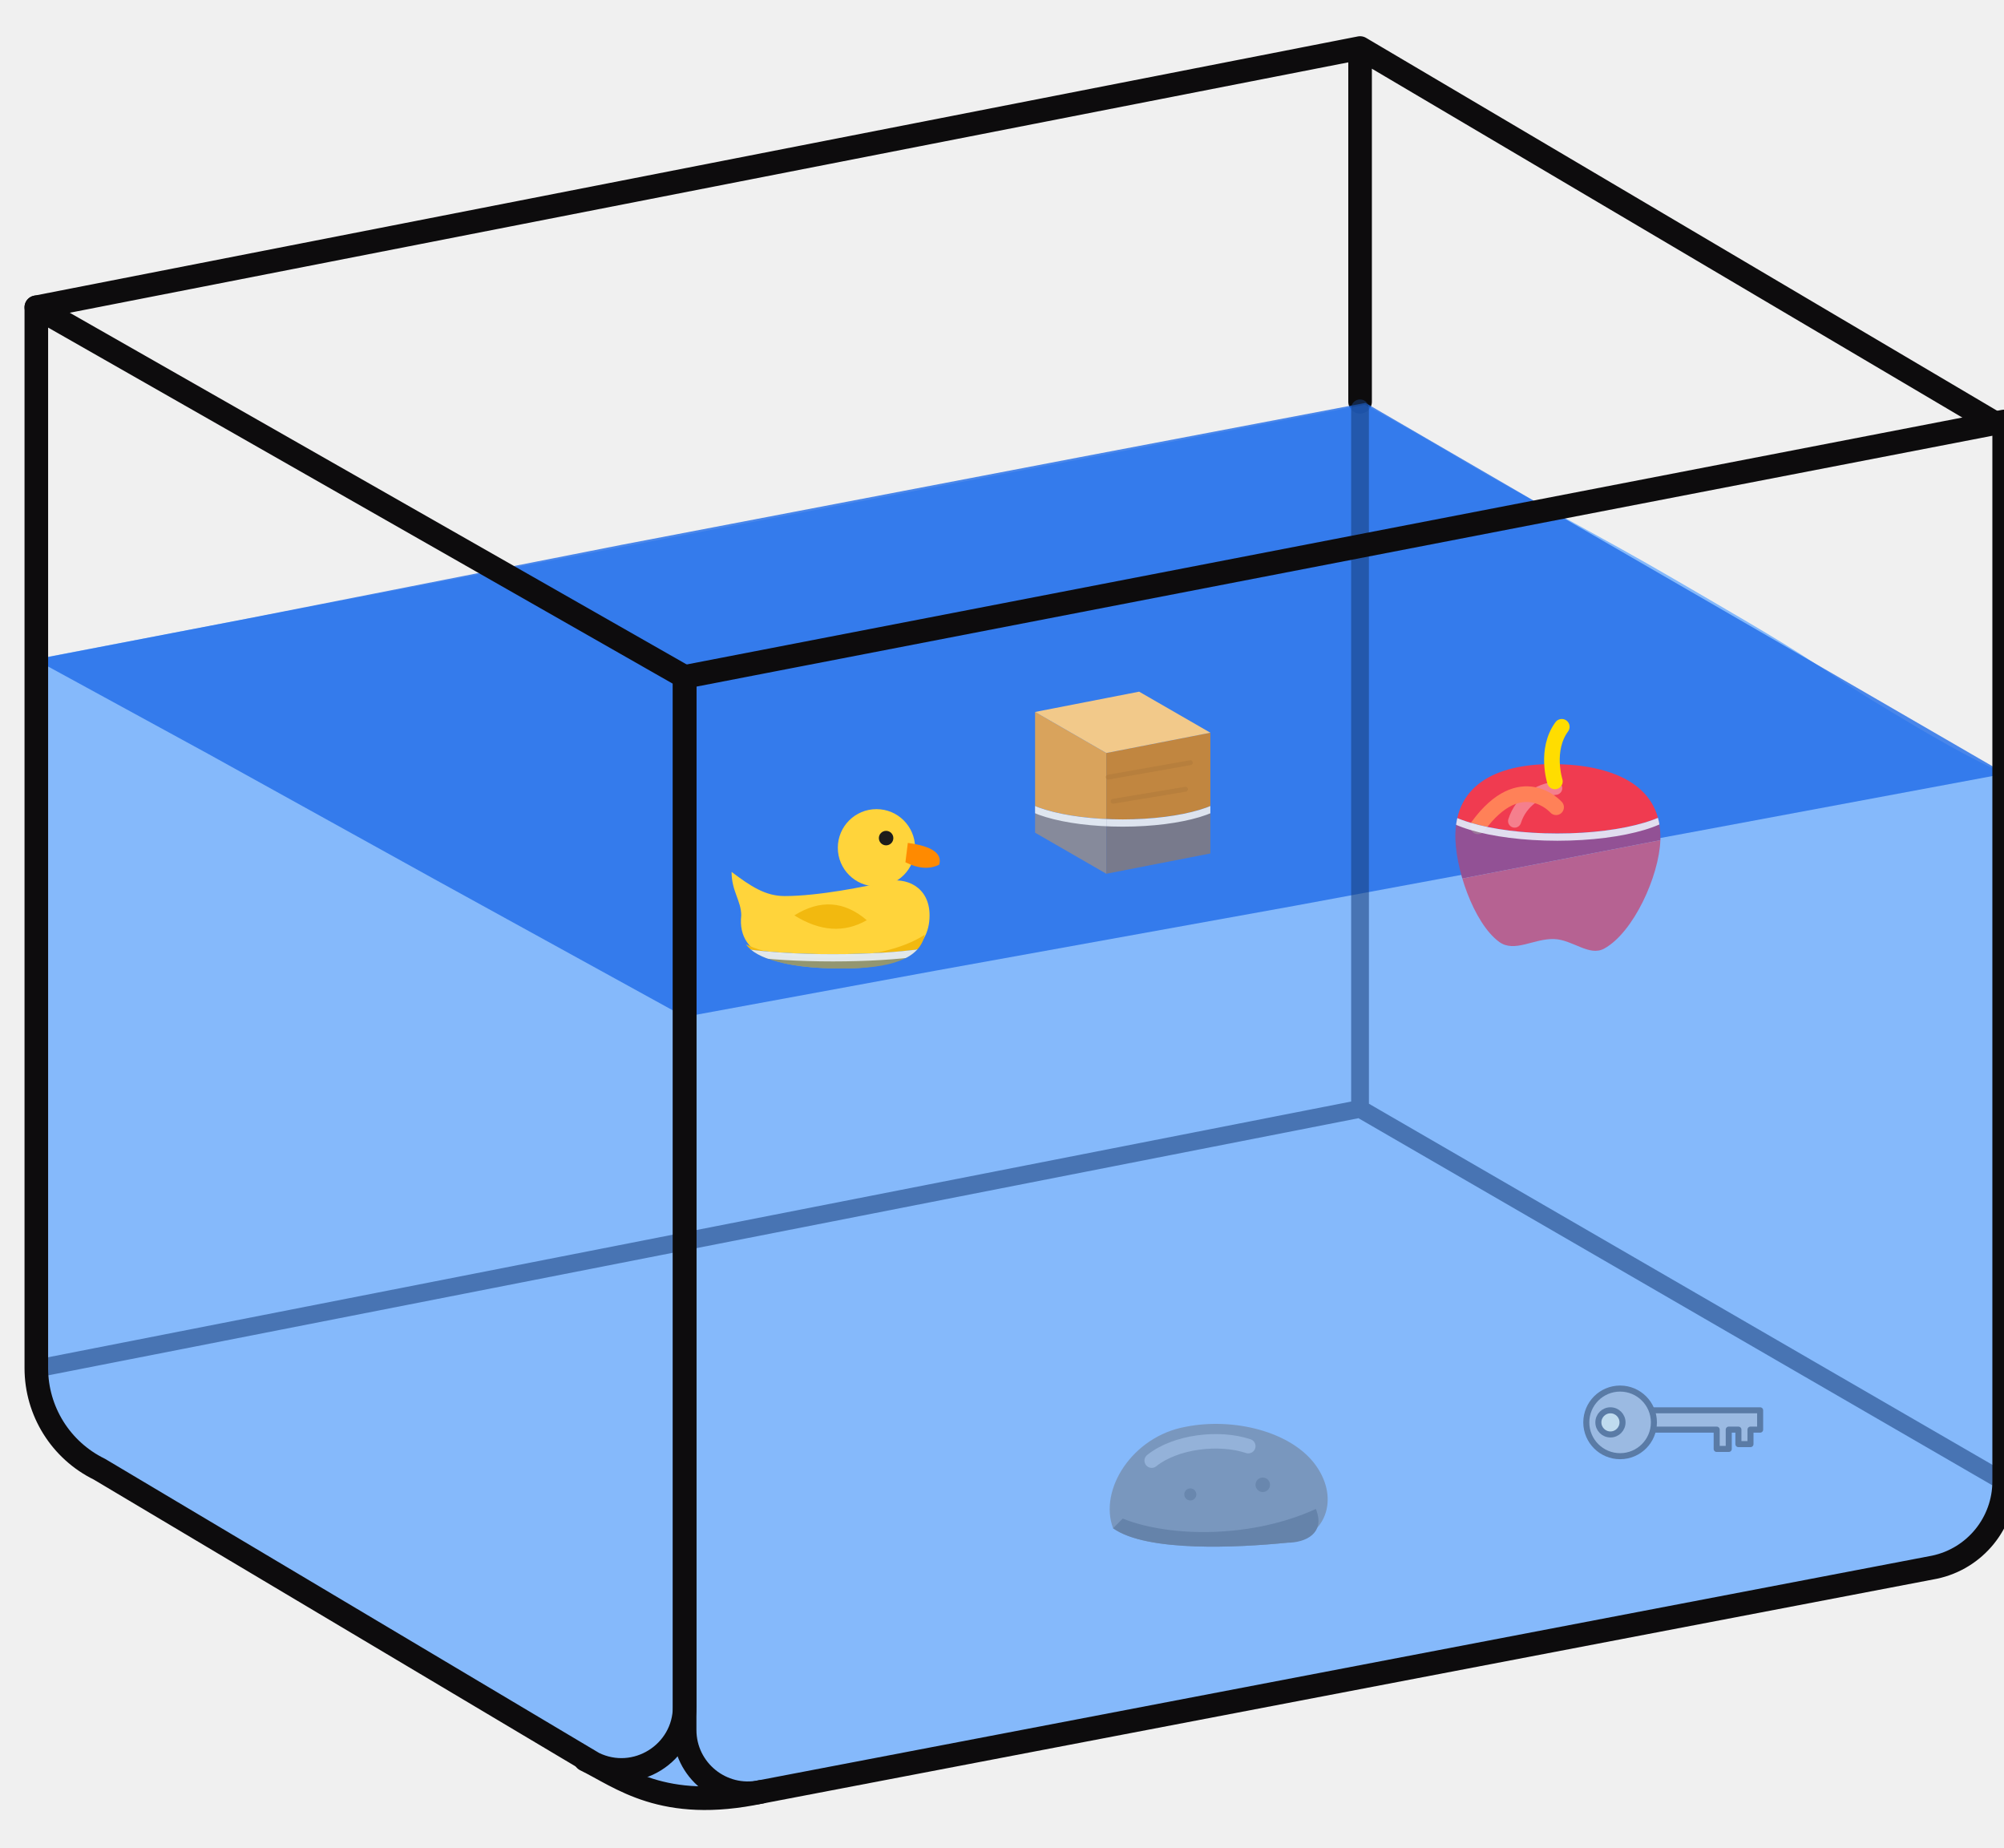
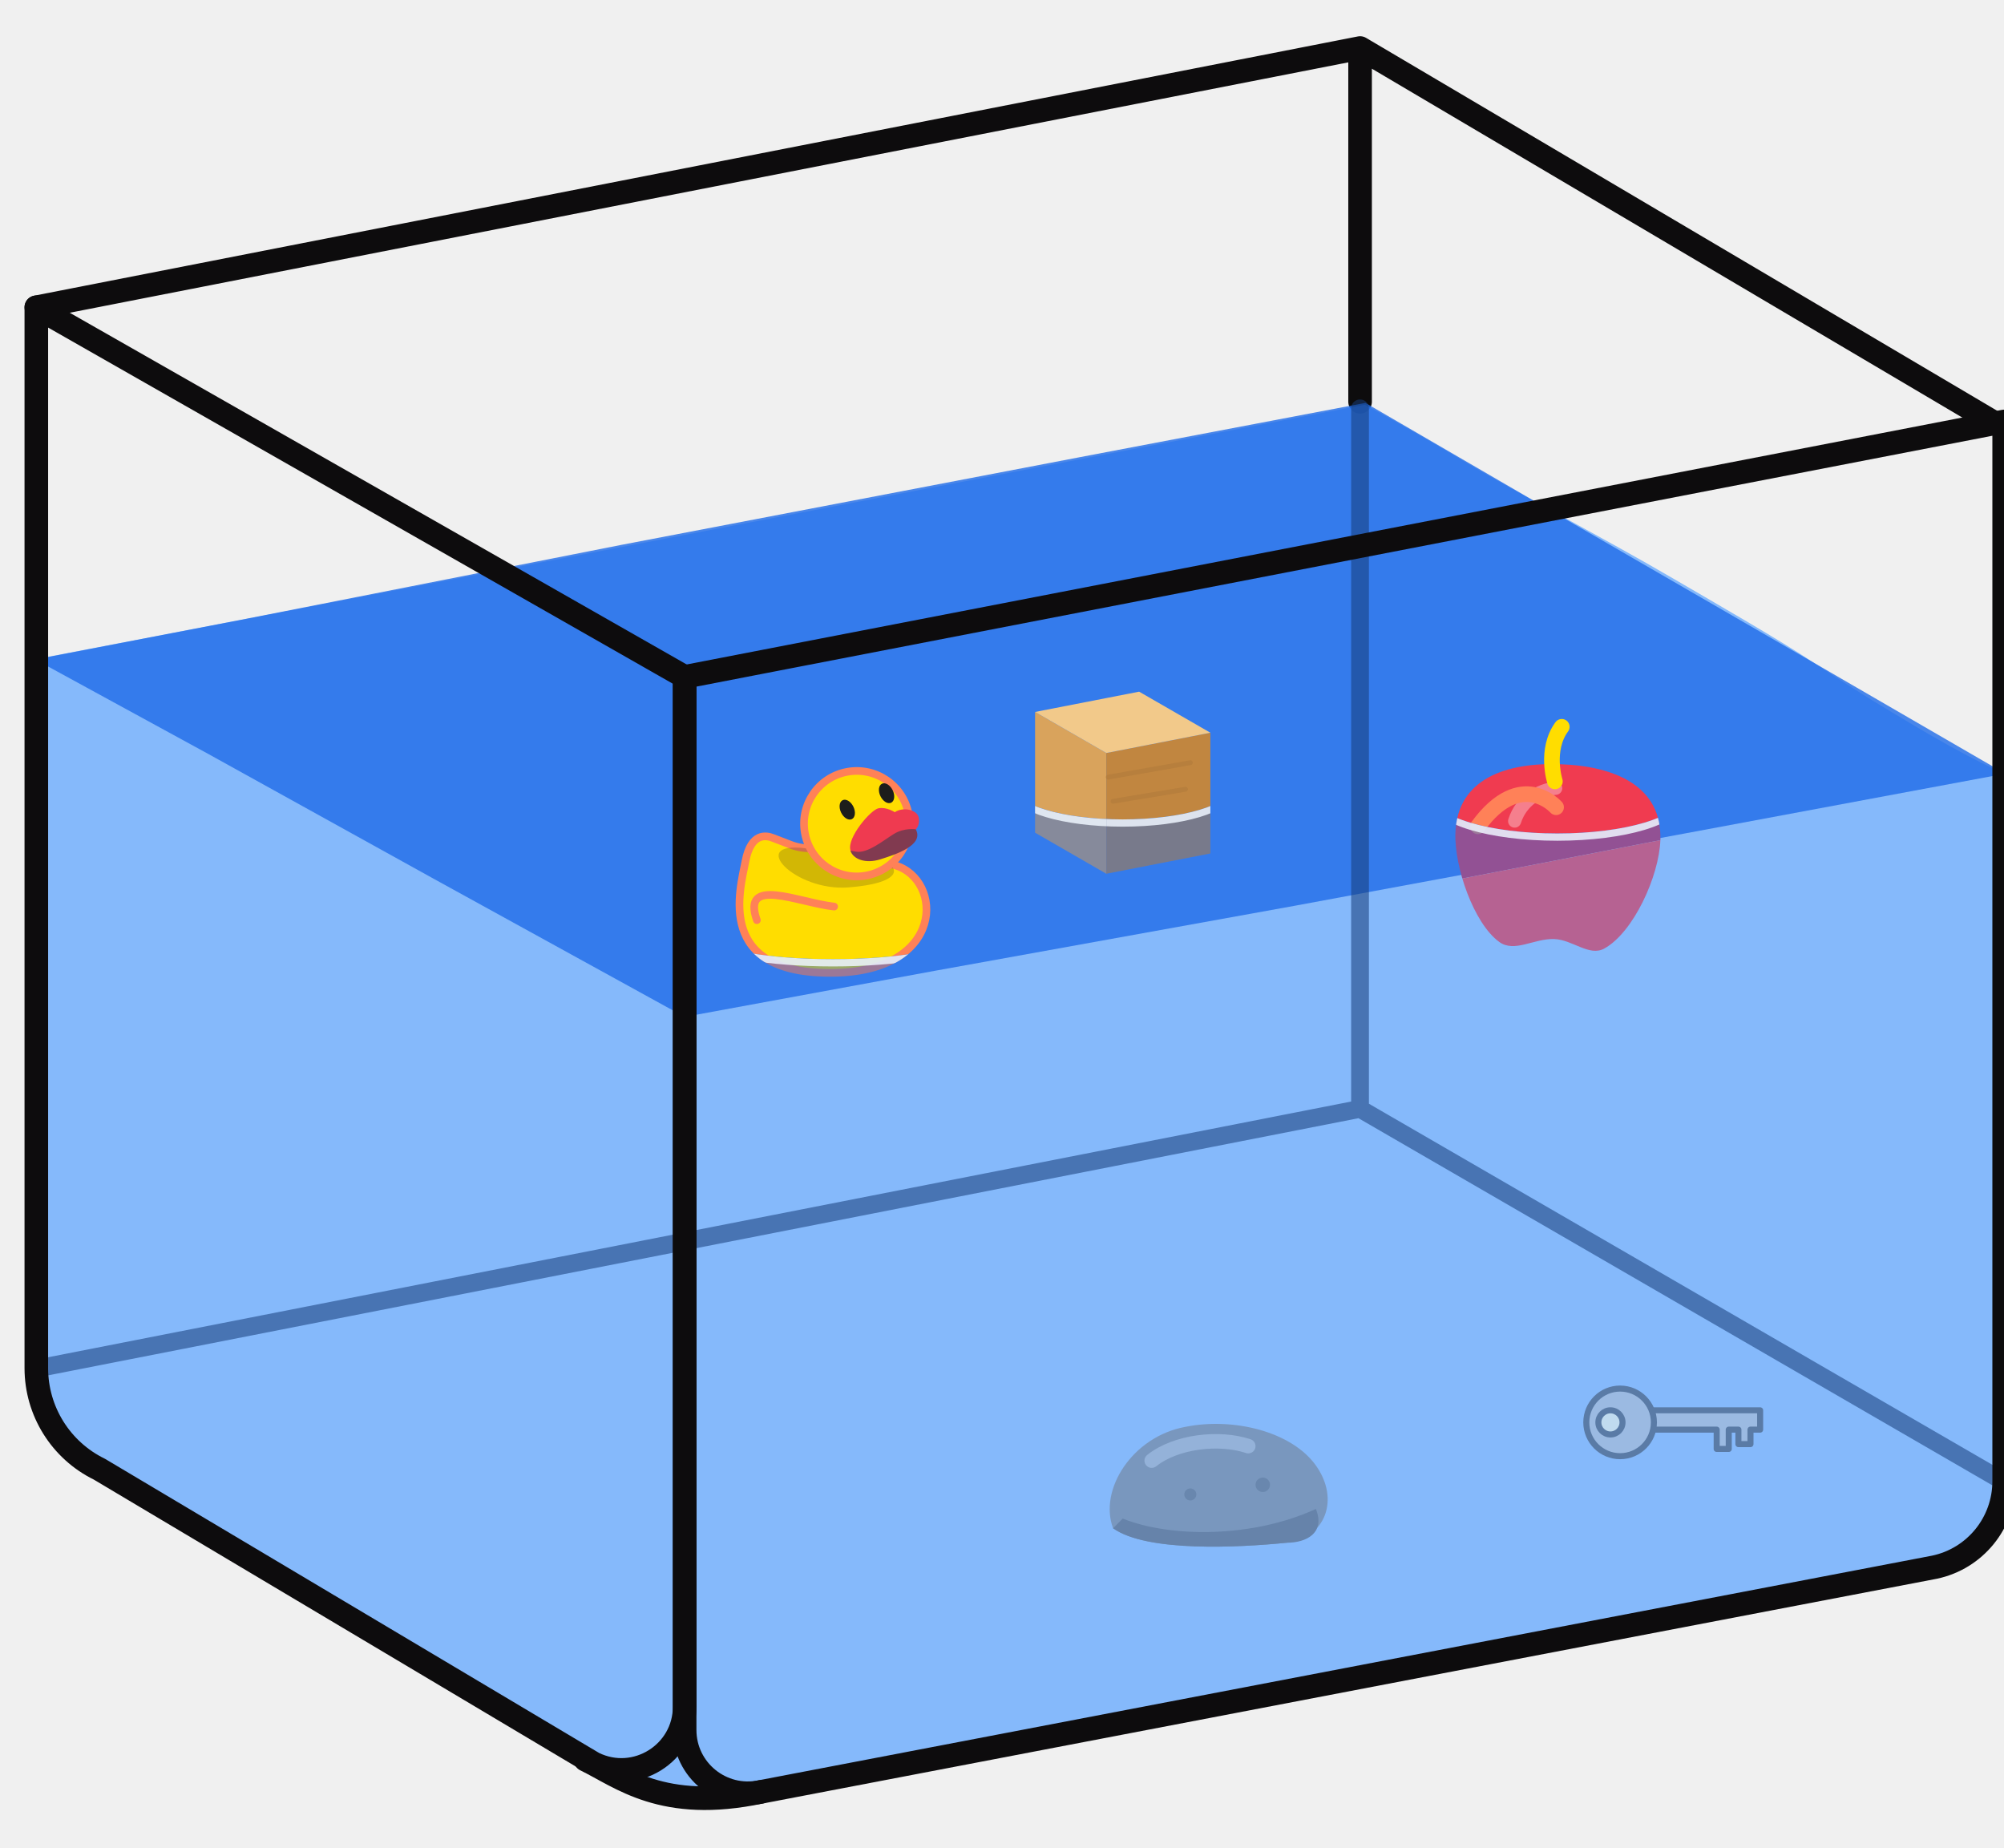
<svg xmlns="http://www.w3.org/2000/svg" viewBox="355 20 830 765" preserveAspectRatio="xMidYMid meet">
  <defs>
    <filter id="uw-surface" color-interpolation-filters="sRGB">
-       <feColorMatrix type="matrix" values="0.55 0 0 0 0.056  0 0.55 0 0 0.19  0 0 0.55 0 0.41  0 0 0 1 0" />
+       <feColorMatrix id="uwSurfaceMx" type="matrix" values="0.550 0 0 0 0.056  0 0.550 0 0 0.191  0 0 0.550 0 0.409  0 0 0 1 0" />
    </filter>
    <filter id="uw-front" color-interpolation-filters="sRGB">
-       <feColorMatrix type="matrix" values="0.62 0 0 0 0.13  0 0.62 0 0 0.24  0 0 0.62 0 0.38  0 0 0 1 0" />
+       <feColorMatrix id="uwFrontMx" type="matrix" values="0.620 0 0 0 0.131  0 0.620 0 0 0.240  0 0 0.620 0 0.380  0 0 0 1 0" />
    </filter>
    <filter id="waterline" color-interpolation-filters="sRGB">
      <feFlood flood-color="#EEF6FF" />
      <feComposite in2="SourceAlpha" operator="in" />
    </filter>
    <clipPath id="ca-jablko" clipPathUnits="userSpaceOnUse">
      <path d="M-51 -600H51V-62.18A51 15.30 0 0 1 -51 -62.18Z" />
    </clipPath>
    <clipPath id="cb-jablko" clipPathUnits="userSpaceOnUse">
      <path d="M-51 -62.18A51 15.30 0 0 0 51 -62.18V600H-51Z" />
    </clipPath>
    <clipPath id="cs-jablko" clipPathUnits="userSpaceOnUse">
      <path d="M-51 -600H51V-45.73L-51 -25.99Z" />
    </clipPath>
    <clipPath id="cf-jablko" clipPathUnits="userSpaceOnUse">
      <path d="M-51 -25.99L51 -45.73V600H-51Z" />
    </clipPath>
    <clipPath id="cl-jablko" clipPathUnits="userSpaceOnUse">
      <path d="M-51 -62.18A51 15.30 0 0 0 51 -62.18V-59.18A51 15.30 0 0 1 -51 -59.18Z" />
    </clipPath>
    <clipPath id="ca-kamen" clipPathUnits="userSpaceOnUse">
      <path d="M-55 -600H55V-282.88A55 16.50 0 0 1 -55 -282.88Z" />
    </clipPath>
    <clipPath id="cb-kamen" clipPathUnits="userSpaceOnUse">
      <path d="M-55 -282.88A55 16.50 0 0 0 55 -282.88V600H-55Z" />
    </clipPath>
    <clipPath id="cs-kamen" clipPathUnits="userSpaceOnUse">
      <path d="M-55 -600H55V-266.24L-55 -244.96Z" />
    </clipPath>
    <clipPath id="cf-kamen" clipPathUnits="userSpaceOnUse">
      <path d="M-55 -244.96L55 -266.24V600H-55Z" />
    </clipPath>
    <clipPath id="cl-kamen" clipPathUnits="userSpaceOnUse">
      <path d="M-55 -282.88A55 16.50 0 0 0 55 -282.88V-279.88A55 16.50 0 0 1 -55 -279.88Z" />
    </clipPath>
    <clipPath id="ca-drevo" clipPathUnits="userSpaceOnUse">
      <path d="M-45 -600H45V-36.00A45 13.50 0 0 1 -45 -36.00Z" />
    </clipPath>
    <clipPath id="cb-drevo" clipPathUnits="userSpaceOnUse">
      <path d="M-45 -36.00A45 13.50 0 0 0 45 -36.00V600H-45Z" />
    </clipPath>
    <clipPath id="cs-drevo" clipPathUnits="userSpaceOnUse">
      <path d="M-45 -600H45V20.47L-45 37.88Z" />
    </clipPath>
    <clipPath id="cf-drevo" clipPathUnits="userSpaceOnUse">
      <path d="M-45 37.88L45 20.47V600H-45Z" />
    </clipPath>
    <clipPath id="cl-drevo" clipPathUnits="userSpaceOnUse">
      <path d="M-45 -36.00A45 13.50 0 0 0 45 -36.00V-33.00A45 13.50 0 0 1 -45 -33.00Z" />
    </clipPath>
    <clipPath id="ca-klic" clipPathUnits="userSpaceOnUse">
      <path d="M-47 -600H47V-282.88A47 14.10 0 0 1 -47 -282.88Z" />
    </clipPath>
    <clipPath id="cb-klic" clipPathUnits="userSpaceOnUse">
      <path d="M-47 -282.88A47 14.10 0 0 0 47 -282.88V600H-47Z" />
    </clipPath>
    <clipPath id="cs-klic" clipPathUnits="userSpaceOnUse">
      <path d="M-47 -600H47V-266.61L-47 -248.43Z" />
    </clipPath>
    <clipPath id="cf-klic" clipPathUnits="userSpaceOnUse">
      <path d="M-47 -248.43L47 -266.61V600H-47Z" />
    </clipPath>
    <clipPath id="cl-klic" clipPathUnits="userSpaceOnUse">
      <path d="M-47 -282.88A47 14.10 0 0 0 47 -282.88V-279.88A47 14.10 0 0 1 -47 -279.88Z" />
    </clipPath>
    <clipPath id="ca-led" clipPathUnits="userSpaceOnUse">
      <path d="M-35 -600H35V1000.00A35 1.00 0 0 1 -35 1000.00Z" />
    </clipPath>
    <clipPath id="cb-led" clipPathUnits="userSpaceOnUse">
      <path d="M-35 1000.00A35 1.00 0 0 0 35 1000.00V600H-35Z" />
    </clipPath>
    <clipPath id="cs-led" clipPathUnits="userSpaceOnUse">
      <path d="M-35 -600H35V-407.77L-35 -447.67Z" />
    </clipPath>
    <clipPath id="cf-led" clipPathUnits="userSpaceOnUse">
      <path d="M-35 -447.67L35 -407.77V600H-35Z" />
    </clipPath>
    <clipPath id="cl-led" clipPathUnits="userSpaceOnUse">
      <path d="M-35 1000.00A35 1.00 0 0 0 35 1000.00V1003.00A35 1.00 0 0 1 -35 1003.00Z" />
    </clipPath>
    <clipPath id="ca-vejce" clipPathUnits="userSpaceOnUse">
      <path d="M-41 -600H41V1000.00A41 1.00 0 0 1 -41 1000.00Z" />
    </clipPath>
    <clipPath id="cb-vejce" clipPathUnits="userSpaceOnUse">
      <path d="M-41 1000.00A41 1.00 0 0 0 41 1000.00V600H-41Z" />
    </clipPath>
    <clipPath id="cs-vejce" clipPathUnits="userSpaceOnUse">
      <path d="M-41 -600H41V-313.15L-41 -359.89Z" />
    </clipPath>
    <clipPath id="cf-vejce" clipPathUnits="userSpaceOnUse">
      <path d="M-41 -359.89L41 -313.15V600H-41Z" />
    </clipPath>
    <clipPath id="cl-vejce" clipPathUnits="userSpaceOnUse">
      <path d="M-41 1000.00A41 1.00 0 0 0 41 1000.00V1003.00A41 1.00 0 0 1 -41 1003.00Z" />
    </clipPath>
    <clipPath id="ca-korek" clipPathUnits="userSpaceOnUse">
      <path d="M-27 -600H27V1000.00A27 1.00 0 0 1 -27 1000.00Z" />
    </clipPath>
    <clipPath id="cb-korek" clipPathUnits="userSpaceOnUse">
      <path d="M-27 1000.00A27 1.00 0 0 0 27 1000.00V600H-27Z" />
    </clipPath>
    <clipPath id="cs-korek" clipPathUnits="userSpaceOnUse">
      <path d="M-27 -600H27V-592.33L-27 -623.11Z" />
    </clipPath>
    <clipPath id="cf-korek" clipPathUnits="userSpaceOnUse">
      <path d="M-27 -623.11L27 -592.33V600H-27Z" />
    </clipPath>
    <clipPath id="cl-korek" clipPathUnits="userSpaceOnUse">
      <path d="M-27 1000.00A27 1.00 0 0 0 27 1000.00V1003.00A27 1.00 0 0 1 -27 1003.00Z" />
    </clipPath>
    <clipPath id="ca-kachna" clipPathUnits="userSpaceOnUse">
-       <path d="M-51 -600H51V-13.17A51 7.24 0 0 1 -51 -13.17Z" />
+       <path d="M-49 -600H49V-16.04A49 8.82 0 0 1 -49 -16.04Z" />
    </clipPath>
    <clipPath id="cb-kachna" clipPathUnits="userSpaceOnUse">
-       <path d="M-51 -13.17A51 7.24 0 0 0 51 -13.17V600H-51Z" />
+       <path d="M-49 -16.04A49 8.82 0 0 0 49 -16.04V600H-49Z" />
    </clipPath>
    <clipPath id="cs-kachna" clipPathUnits="userSpaceOnUse">
-       <path d="M-51 -600H51V3.28L-51 23.02Z" />
+       <path d="M-49 -600H49V0.31L-49 19.28Z" />
    </clipPath>
    <clipPath id="cf-kachna" clipPathUnits="userSpaceOnUse">
-       <path d="M-51 23.02L51 3.28V600H-51Z" />
+       <path d="M-49 19.28L49 0.31V600H-49Z" />
    </clipPath>
    <clipPath id="cl-kachna" clipPathUnits="userSpaceOnUse">
-       <path d="M-51 -13.17A51 7.24 0 0 0 51 -13.17V-10.17A51 7.24 0 0 1 -51 -10.17Z" />
+       <path d="M-49 -16.04A49 8.82 0 0 0 49 -16.04V-13.04A49 8.82 0 0 1 -49 -13.04Z" />
    </clipPath>
  </defs>
  <g>
    <g transform="translate(85 35) scale(0.46)">
      <path d="M2384.54 349.119L1811.54 10.619L619.662 244.009M1811.54 10.619V329.119" stroke="#0D0C0D" stroke-width="21.238" stroke-linecap="round" stroke-linejoin="round" fill="none" />
-       <path d="M619.666 560.694V1199.01C619.666 1199.01 629.351 1256.41 661.353 1280.9C693.355 1305.4 1097.77 1540.77 1097.77 1540.77C1097.77 1540.77 1157.57 1602.39 1310.6 1573.1C1463.63 1543.81 2343.54 1373.52 2343.54 1373.52L2385.88 1341.76L2391.45 1290.57V663.483C2391.45 663.483 2365.19 653.621 2302.5 615.818C2286.33 606.066 2266.18 594.618 2220.42 564.22C2188.43 542.982 2135.08 512.512 2095.25 489.228C2027.12 449.407 1956.91 413.638 1904.71 382.418C1855.23 352.826 1815.93 331.712 1815.93 331.712L619.666 560.694Z" fill="#58A1FF" fill-opacity="0.7" />
-       <path d="M618.664 561.076L774.633 646.195L977.489 758.506L1203.4 882.801L1428.42 841.369L1751.95 782.919L2105.2 717.459L2392.45 663.865L2229.53 569.483L2004.39 439.325L1816.32 330.094L1559.88 378.822L1146.28 457.919L810.037 524.168L618.664 561.076Z" fill="#206CE8" fill-opacity="0.8" />
-       <path d="M1811.5 335V965.6M622 1199L1811.5 965.6L2389 1300" stroke="#163C78" stroke-opacity="0.55" stroke-width="16" stroke-linecap="round" stroke-linejoin="round" fill="none" />
+       <path d="M619.666 560.694V1199.01C619.666 1199.01 629.351 1256.41 661.353 1280.9C693.355 1305.4 1097.77 1540.77 1097.77 1540.77C1097.77 1540.77 1157.57 1602.39 1310.6 1573.1C1463.63 1543.81 2343.54 1373.52 2343.54 1373.52L2385.88 1341.76L2391.45 1290.57V663.483C2391.45 663.483 2365.19 653.621 2302.5 615.818C2286.33 606.066 2266.18 594.618 2220.42 564.22C2188.43 542.982 2135.08 512.512 2095.25 489.228C2027.12 449.407 1956.91 413.638 1904.71 382.418C1855.23 352.826 1815.93 331.712 1815.93 331.712L619.666 560.694Z" class="liq-volume" fill="#58A1FF" fill-opacity="0.7" />
+       <path d="M618.664 561.076L774.633 646.195L977.489 758.506L1203.4 882.801L1428.42 841.369L1751.95 782.919L2105.2 717.459L2392.45 663.865L2229.53 569.483L2004.39 439.325L1816.32 330.094L1559.88 378.822L1146.28 457.919L810.037 524.168L618.664 561.076Z" class="liq-surface" fill="#206CE8" fill-opacity="0.8" />
+       <path d="M1811.5 335V965.6M622 1199L1811.5 965.6L2389 1300" class="liq-edge" stroke="#163C78" stroke-opacity="0.55" stroke-width="16" stroke-linecap="round" stroke-linejoin="round" fill="none" />
    </g>
  </g>
  <g />
  <g>
    <g class="item" data-id="klic" transform="translate(1050.00 624.01)">
      <rect x="-47" y="-58" width="94" height="64" fill="transparent" />
      <g clip-path="url(#ca-klic)">
        <g stroke="#5B6470" stroke-width="2.5" stroke-linejoin="round">
          <path d="M-14 -20H34V-12H30V-6H25V-12H21V-4H16V-12H-14Z" fill="#C4C9D0" />
          <circle cx="-24" cy="-15" r="14" fill="#C4C9D0" />
          <circle cx="-28" cy="-15" r="5" fill="#ffffe6" />
        </g>
      </g>
      <g clip-path="url(#cb-klic)">
        <g clip-path="url(#cs-klic)" filter="url(#uw-surface)">
          <g stroke="#5B6470" stroke-width="2.5" stroke-linejoin="round">
            <path d="M-14 -20H34V-12H30V-6H25V-12H21V-4H16V-12H-14Z" fill="#C4C9D0" />
            <circle cx="-24" cy="-15" r="14" fill="#C4C9D0" />
            <circle cx="-28" cy="-15" r="5" fill="#ffffe6" />
          </g>
        </g>
        <g clip-path="url(#cf-klic)" filter="url(#uw-front)">
          <g stroke="#5B6470" stroke-width="2.5" stroke-linejoin="round">
            <path d="M-14 -20H34V-12H30V-6H25V-12H21V-4H16V-12H-14Z" fill="#C4C9D0" />
            <circle cx="-24" cy="-15" r="14" fill="#C4C9D0" />
            <circle cx="-28" cy="-15" r="5" fill="#ffffe6" />
          </g>
        </g>
      </g>
      <g clip-path="url(#cl-klic)" filter="url(#waterline)" opacity="0.85">
        <g stroke="#5B6470" stroke-width="2.5" stroke-linejoin="round">
          <path d="M-14 -20H34V-12H30V-6H25V-12H21V-4H16V-12H-14Z" fill="#C4C9D0" />
          <circle cx="-24" cy="-15" r="14" fill="#C4C9D0" />
          <circle cx="-28" cy="-15" r="5" fill="#ffffe6" />
        </g>
      </g>
    </g>
    <g class="item" data-id="drevo" transform="translate(820.00 381.82)">
      <rect x="-45" y="-90" width="90" height="96" fill="transparent" />
      <g clip-path="url(#ca-drevo)">
        <path d="M-6.8 0.0 L-36.3 -17.0 L-36.3 -67.0 L-6.8 -50.0 Z" fill="#D9A35C" />
        <path d="M-6.8 0.0 L36.3 -8.4 L36.3 -58.4 L-6.8 -50.0 Z" fill="#C18640" />
        <path d="M-6.8 -50.0 L36.3 -58.4 L6.8 -75.4 L-36.3 -67.0 Z" fill="#F2C98A" />
        <path d="M-14 -40 l34 -6 M-12 -30 l30 -5" stroke="#B07A3A" stroke-width="2" stroke-linecap="round" opacity="0.6" transform="translate(8 0)" />
      </g>
      <g clip-path="url(#cb-drevo)">
        <g clip-path="url(#cs-drevo)" filter="url(#uw-surface)">
          <path d="M-6.8 0.0 L-36.3 -17.0 L-36.3 -67.0 L-6.8 -50.0 Z" fill="#D9A35C" />
          <path d="M-6.8 0.0 L36.3 -8.4 L36.3 -58.4 L-6.8 -50.0 Z" fill="#C18640" />
          <path d="M-6.8 -50.0 L36.3 -58.4 L6.8 -75.4 L-36.3 -67.0 Z" fill="#F2C98A" />
          <path d="M-14 -40 l34 -6 M-12 -30 l30 -5" stroke="#B07A3A" stroke-width="2" stroke-linecap="round" opacity="0.6" transform="translate(8 0)" />
        </g>
        <g clip-path="url(#cf-drevo)" filter="url(#uw-front)">
          <path d="M-6.8 0.0 L-36.3 -17.0 L-36.3 -67.0 L-6.8 -50.0 Z" fill="#D9A35C" />
          <path d="M-6.8 0.0 L36.3 -8.4 L36.3 -58.4 L-6.8 -50.0 Z" fill="#C18640" />
          <path d="M-6.8 -50.0 L36.3 -58.4 L6.8 -75.4 L-36.3 -67.0 Z" fill="#F2C98A" />
          <path d="M-14 -40 l34 -6 M-12 -30 l30 -5" stroke="#B07A3A" stroke-width="2" stroke-linecap="round" opacity="0.6" transform="translate(8 0)" />
        </g>
      </g>
      <g clip-path="url(#cl-drevo)" filter="url(#waterline)" opacity="0.85">
        <path d="M-6.8 0.0 L-36.3 -17.0 L-36.3 -67.0 L-6.8 -50.0 Z" fill="#D9A35C" />
        <path d="M-6.8 0.0 L36.3 -8.4 L36.3 -58.4 L-6.8 -50.0 Z" fill="#C18640" />
        <path d="M-6.8 -50.0 L36.3 -58.4 L6.8 -75.4 L-36.3 -67.0 Z" fill="#F2C98A" />
        <path d="M-14 -40 l34 -6 M-12 -30 l30 -5" stroke="#B07A3A" stroke-width="2" stroke-linecap="round" opacity="0.6" transform="translate(8 0)" />
      </g>
    </g>
    <g class="item" data-id="jablko" transform="translate(1000.00 412.03)">
      <rect x="-51" y="-106" width="102" height="112" fill="transparent" />
      <g clip-path="url(#ca-jablko)">
        <g transform="scale(0.34) translate(-162 -893)">
          <path d="M287.513 763.265C285.959 806.925 254.846 875.634 219.161 895.266C200.876 905.333 180.631 884.469 158.241 883.681C133.472 882.803 109.802 900.73 91.18 887.146C60.13 864.524 36.367 795.671 37.844 754.415C40.186 688.365 99.765 668.432 165.815 670.774C231.866 673.116 289.874 697.221 287.532 763.271L287.513 763.265Z" fill="#F03B50" />
          <path d="M110 740C118 715 140 702 160 700" stroke="#ffffff" stroke-opacity="0.35" stroke-width="16" stroke-linecap="round" fill="none" />
          <path d="M159.037 691.648C159.037 691.648 146.76 653.386 167.418 625.172" stroke="#FFDD00" stroke-width="19.048" stroke-miterlimit="10" stroke-linecap="round" fill="none" />
          <path d="M160.502 723.142C160.502 723.142 117.807 674.819 65.345 746.423" stroke="#FF8158" stroke-width="19.048" stroke-miterlimit="10" stroke-linecap="round" fill="none" />
        </g>
      </g>
      <g clip-path="url(#cb-jablko)">
        <g clip-path="url(#cs-jablko)" filter="url(#uw-surface)">
          <g transform="scale(0.34) translate(-162 -893)">
            <path d="M287.513 763.265C285.959 806.925 254.846 875.634 219.161 895.266C200.876 905.333 180.631 884.469 158.241 883.681C133.472 882.803 109.802 900.73 91.18 887.146C60.13 864.524 36.367 795.671 37.844 754.415C40.186 688.365 99.765 668.432 165.815 670.774C231.866 673.116 289.874 697.221 287.532 763.271L287.513 763.265Z" fill="#F03B50" />
            <path d="M110 740C118 715 140 702 160 700" stroke="#ffffff" stroke-opacity="0.35" stroke-width="16" stroke-linecap="round" fill="none" />
            <path d="M159.037 691.648C159.037 691.648 146.76 653.386 167.418 625.172" stroke="#FFDD00" stroke-width="19.048" stroke-miterlimit="10" stroke-linecap="round" fill="none" />
            <path d="M160.502 723.142C160.502 723.142 117.807 674.819 65.345 746.423" stroke="#FF8158" stroke-width="19.048" stroke-miterlimit="10" stroke-linecap="round" fill="none" />
          </g>
        </g>
        <g clip-path="url(#cf-jablko)" filter="url(#uw-front)">
          <g transform="scale(0.34) translate(-162 -893)">
            <path d="M287.513 763.265C285.959 806.925 254.846 875.634 219.161 895.266C200.876 905.333 180.631 884.469 158.241 883.681C133.472 882.803 109.802 900.73 91.18 887.146C60.13 864.524 36.367 795.671 37.844 754.415C40.186 688.365 99.765 668.432 165.815 670.774C231.866 673.116 289.874 697.221 287.532 763.271L287.513 763.265Z" fill="#F03B50" />
            <path d="M110 740C118 715 140 702 160 700" stroke="#ffffff" stroke-opacity="0.35" stroke-width="16" stroke-linecap="round" fill="none" />
            <path d="M159.037 691.648C159.037 691.648 146.76 653.386 167.418 625.172" stroke="#FFDD00" stroke-width="19.048" stroke-miterlimit="10" stroke-linecap="round" fill="none" />
            <path d="M160.502 723.142C160.502 723.142 117.807 674.819 65.345 746.423" stroke="#FF8158" stroke-width="19.048" stroke-miterlimit="10" stroke-linecap="round" fill="none" />
          </g>
        </g>
      </g>
      <g clip-path="url(#cl-jablko)" filter="url(#waterline)" opacity="0.85">
        <g transform="scale(0.34) translate(-162 -893)">
          <path d="M287.513 763.265C285.959 806.925 254.846 875.634 219.161 895.266C200.876 905.333 180.631 884.469 158.241 883.681C133.472 882.803 109.802 900.73 91.18 887.146C60.13 864.524 36.367 795.671 37.844 754.415C40.186 688.365 99.765 668.432 165.815 670.774C231.866 673.116 289.874 697.221 287.532 763.271L287.513 763.265Z" fill="#F03B50" />
          <path d="M110 740C118 715 140 702 160 700" stroke="#ffffff" stroke-opacity="0.35" stroke-width="16" stroke-linecap="round" fill="none" />
          <path d="M159.037 691.648C159.037 691.648 146.76 653.386 167.418 625.172" stroke="#FFDD00" stroke-width="19.048" stroke-miterlimit="10" stroke-linecap="round" fill="none" />
          <path d="M160.502 723.142C160.502 723.142 117.807 674.819 65.345 746.423" stroke="#FF8158" stroke-width="19.048" stroke-miterlimit="10" stroke-linecap="round" fill="none" />
        </g>
      </g>
    </g>
    <g class="item" data-id="kamen" transform="translate(860.00 658.85)">
      <rect x="-55" y="-80" width="110" height="86" fill="transparent" />
      <g clip-path="url(#ca-kamen)">
        <path d="M-44 -6C-50 -22 -36 -44 -14 -48C6 -52 30 -46 40 -32C50 -18 44 -2 28 0C8 2 -30 4 -44 -6Z" fill="#8E9196" />
        <path d="M-40 -10C-20 -2 14 -2 40 -14C44 -4 36 0 28 0C8 2 -30 4 -44 -6Z" fill="#6E7176" />
        <path d="M-28 -34C-18 -42 0 -44 12 -40" stroke="#B9BCC1" stroke-width="6" stroke-linecap="round" fill="none" />
        <circle cx="18" cy="-24" r="3" fill="#74777C" />
        <circle cx="-12" cy="-20" r="2.5" fill="#74777C" />
      </g>
      <g clip-path="url(#cb-kamen)">
        <g clip-path="url(#cs-kamen)" filter="url(#uw-surface)">
          <path d="M-44 -6C-50 -22 -36 -44 -14 -48C6 -52 30 -46 40 -32C50 -18 44 -2 28 0C8 2 -30 4 -44 -6Z" fill="#8E9196" />
          <path d="M-40 -10C-20 -2 14 -2 40 -14C44 -4 36 0 28 0C8 2 -30 4 -44 -6Z" fill="#6E7176" />
          <path d="M-28 -34C-18 -42 0 -44 12 -40" stroke="#B9BCC1" stroke-width="6" stroke-linecap="round" fill="none" />
          <circle cx="18" cy="-24" r="3" fill="#74777C" />
          <circle cx="-12" cy="-20" r="2.5" fill="#74777C" />
        </g>
        <g clip-path="url(#cf-kamen)" filter="url(#uw-front)">
          <path d="M-44 -6C-50 -22 -36 -44 -14 -48C6 -52 30 -46 40 -32C50 -18 44 -2 28 0C8 2 -30 4 -44 -6Z" fill="#8E9196" />
          <path d="M-40 -10C-20 -2 14 -2 40 -14C44 -4 36 0 28 0C8 2 -30 4 -44 -6Z" fill="#6E7176" />
          <path d="M-28 -34C-18 -42 0 -44 12 -40" stroke="#B9BCC1" stroke-width="6" stroke-linecap="round" fill="none" />
          <circle cx="18" cy="-24" r="3" fill="#74777C" />
          <circle cx="-12" cy="-20" r="2.5" fill="#74777C" />
        </g>
      </g>
      <g clip-path="url(#cl-kamen)" filter="url(#waterline)" opacity="0.85">
        <path d="M-44 -6C-50 -22 -36 -44 -14 -48C6 -52 30 -46 40 -32C50 -18 44 -2 28 0C8 2 -30 4 -44 -6Z" fill="#8E9196" />
        <path d="M-40 -10C-20 -2 14 -2 40 -14C44 -4 36 0 28 0C8 2 -30 4 -44 -6Z" fill="#6E7176" />
        <path d="M-28 -34C-18 -42 0 -44 12 -40" stroke="#B9BCC1" stroke-width="6" stroke-linecap="round" fill="none" />
        <circle cx="18" cy="-24" r="3" fill="#74777C" />
        <circle cx="-12" cy="-20" r="2.5" fill="#74777C" />
      </g>
    </g>
-     <g class="item" data-id="kachna" transform="translate(700.00 421.06)">
-       <rect x="-51" y="-96" width="102" height="102" fill="transparent" />
+     <g class="item" data-id="kachna" transform="translate(700.00 424.42)">
+       <rect x="-49" y="-110" width="98" height="116" fill="transparent" />
      <g clip-path="url(#ca-kachna)">
-         <path d="M-38 -22C-40 -4 -20 0 4 0C28 0 40 -8 40 -22C40 -34 30 -38 22 -36C14 -34 -6 -30 -20 -30C-28 -30 -34 -34 -42 -40C-42 -32 -38 -28 -38 -22Z" fill="#FFD43B" />
-         <path d="M-36 -10C-20 -2 20 -2 38 -14C36 -4 24 0 4 0C-18 0 -32 -4 -36 -10Z" fill="#F2B90F" />
-         <circle cx="18" cy="-50" r="16" fill="#FFD43B" />
-         <path d="M31 -52Q46 -50 44 -43Q38 -40 30 -44Z" fill="#FF8A00" />
-         <circle cx="22" cy="-54" r="3" fill="#1D1D1B" />
-         <path d="M-16 -22Q0 -32 14 -20Q0 -12 -16 -22Z" fill="#F2B90F" />
+         <g transform="scale(0.18) translate(-224 -482)">
+           <path d="M85.943 163.046C71.192 157.059 35.323 149.502 22.555 216.787C9.791 284.069 -47.18 476.344 223.659 473.33C483.432 470.439 477.166 258.967 367.521 226.152C323.272 212.911 322.295 177.219 322.295 177.219L177.66 186.478C160.306 187.59 142.921 184.936 126.69 178.702L85.943 163.046Z" fill="#FFDD00" stroke="#FF8157" stroke-width="17.65" stroke-miterlimit="10" />
+           <path d="M226.638 320.879C142.55 311.344 12.946 250.173 48.867 352.091" fill="#FFDD00" stroke="#FF8157" stroke-width="17.65" stroke-miterlimit="10" stroke-linecap="round" />
+           <path opacity="0.2" d="M351.257 223.706C372.444 231.814 382.946 267.213 259.463 276.772C135.976 286.328 26.91 170.628 159.003 186.549C291.092 202.466 351.257 223.706 351.257 223.706Z" fill="#1D1D1B" />
+           <path d="M397.81 107.389C410.381 173.188 367.223 236.717 301.424 249.284C235.624 261.851 172.095 218.7 159.528 152.901C146.958 87.098 190.112 23.569 255.915 11.002C321.711 -1.565 385.24 41.586 397.81 107.389Z" fill="#FFDD00" stroke="#FF8157" stroke-width="17.65" stroke-miterlimit="10" />
+           <path d="M412.781 145.163C412.781 145.163 425.002 135.441 421.37 116.422C417.737 97.402 384.495 91.076 366.146 103.731C366.146 103.731 347.201 91.161 328.863 94.663C310.517 98.168 255.364 163.258 264.278 191.48C273.187 219.699 390.278 167.413 390.278 167.413L412.781 145.163Z" fill="#EF3A50" />
+           <path d="M264.07 192.224C270.276 211.809 298.795 222.904 332.658 212.215C366.521 201.522 434.59 180.074 414.498 143.076C414.498 143.076 388.016 138.981 364.089 153.762C340.159 168.542 302.794 199.613 276.461 194.434L264.07 192.224Z" fill="#813A50" />
+           <path d="M361.363 53.206C367.219 65.243 365.666 78.067 357.893 81.848C350.117 85.632 339.068 78.939 333.211 66.902C327.355 54.865 328.912 42.04 336.685 38.26C344.458 34.475 355.51 41.168 361.363 53.206Z" fill="#1D1D1B" />
+           <path d="M270.915 91.047C276.772 103.085 275.218 115.909 267.445 119.693C259.665 123.474 248.62 116.781 242.76 104.744C236.904 92.707 238.46 79.882 246.237 76.102C254.01 72.317 265.059 79.01 270.915 91.047Z" fill="#1D1D1B" />
+         </g>
      </g>
      <g clip-path="url(#cb-kachna)">
        <g clip-path="url(#cs-kachna)" filter="url(#uw-surface)">
-           <path d="M-38 -22C-40 -4 -20 0 4 0C28 0 40 -8 40 -22C40 -34 30 -38 22 -36C14 -34 -6 -30 -20 -30C-28 -30 -34 -34 -42 -40C-42 -32 -38 -28 -38 -22Z" fill="#FFD43B" />
-           <path d="M-36 -10C-20 -2 20 -2 38 -14C36 -4 24 0 4 0C-18 0 -32 -4 -36 -10Z" fill="#F2B90F" />
-           <circle cx="18" cy="-50" r="16" fill="#FFD43B" />
-           <path d="M31 -52Q46 -50 44 -43Q38 -40 30 -44Z" fill="#FF8A00" />
-           <circle cx="22" cy="-54" r="3" fill="#1D1D1B" />
-           <path d="M-16 -22Q0 -32 14 -20Q0 -12 -16 -22Z" fill="#F2B90F" />
+           <g transform="scale(0.18) translate(-224 -482)">
+             <path d="M85.943 163.046C71.192 157.059 35.323 149.502 22.555 216.787C9.791 284.069 -47.18 476.344 223.659 473.33C483.432 470.439 477.166 258.967 367.521 226.152C323.272 212.911 322.295 177.219 322.295 177.219L177.66 186.478C160.306 187.59 142.921 184.936 126.69 178.702L85.943 163.046Z" fill="#FFDD00" stroke="#FF8157" stroke-width="17.65" stroke-miterlimit="10" />
+             <path d="M226.638 320.879C142.55 311.344 12.946 250.173 48.867 352.091" fill="#FFDD00" stroke="#FF8157" stroke-width="17.65" stroke-miterlimit="10" stroke-linecap="round" />
+             <path opacity="0.2" d="M351.257 223.706C372.444 231.814 382.946 267.213 259.463 276.772C135.976 286.328 26.91 170.628 159.003 186.549C291.092 202.466 351.257 223.706 351.257 223.706Z" fill="#1D1D1B" />
+             <path d="M397.81 107.389C410.381 173.188 367.223 236.717 301.424 249.284C235.624 261.851 172.095 218.7 159.528 152.901C146.958 87.098 190.112 23.569 255.915 11.002C321.711 -1.565 385.24 41.586 397.81 107.389Z" fill="#FFDD00" stroke="#FF8157" stroke-width="17.65" stroke-miterlimit="10" />
+             <path d="M412.781 145.163C412.781 145.163 425.002 135.441 421.37 116.422C417.737 97.402 384.495 91.076 366.146 103.731C366.146 103.731 347.201 91.161 328.863 94.663C310.517 98.168 255.364 163.258 264.278 191.48C273.187 219.699 390.278 167.413 390.278 167.413L412.781 145.163Z" fill="#EF3A50" />
+             <path d="M264.07 192.224C270.276 211.809 298.795 222.904 332.658 212.215C366.521 201.522 434.59 180.074 414.498 143.076C414.498 143.076 388.016 138.981 364.089 153.762C340.159 168.542 302.794 199.613 276.461 194.434L264.07 192.224Z" fill="#813A50" />
+             <path d="M361.363 53.206C367.219 65.243 365.666 78.067 357.893 81.848C350.117 85.632 339.068 78.939 333.211 66.902C327.355 54.865 328.912 42.04 336.685 38.26C344.458 34.475 355.51 41.168 361.363 53.206Z" fill="#1D1D1B" />
+             <path d="M270.915 91.047C276.772 103.085 275.218 115.909 267.445 119.693C259.665 123.474 248.62 116.781 242.76 104.744C236.904 92.707 238.46 79.882 246.237 76.102C254.01 72.317 265.059 79.01 270.915 91.047Z" fill="#1D1D1B" />
+           </g>
        </g>
        <g clip-path="url(#cf-kachna)" filter="url(#uw-front)">
-           <path d="M-38 -22C-40 -4 -20 0 4 0C28 0 40 -8 40 -22C40 -34 30 -38 22 -36C14 -34 -6 -30 -20 -30C-28 -30 -34 -34 -42 -40C-42 -32 -38 -28 -38 -22Z" fill="#FFD43B" />
-           <path d="M-36 -10C-20 -2 20 -2 38 -14C36 -4 24 0 4 0C-18 0 -32 -4 -36 -10Z" fill="#F2B90F" />
-           <circle cx="18" cy="-50" r="16" fill="#FFD43B" />
-           <path d="M31 -52Q46 -50 44 -43Q38 -40 30 -44Z" fill="#FF8A00" />
-           <circle cx="22" cy="-54" r="3" fill="#1D1D1B" />
-           <path d="M-16 -22Q0 -32 14 -20Q0 -12 -16 -22Z" fill="#F2B90F" />
+           <g transform="scale(0.18) translate(-224 -482)">
+             <path d="M85.943 163.046C71.192 157.059 35.323 149.502 22.555 216.787C9.791 284.069 -47.18 476.344 223.659 473.33C483.432 470.439 477.166 258.967 367.521 226.152C323.272 212.911 322.295 177.219 322.295 177.219L177.66 186.478C160.306 187.59 142.921 184.936 126.69 178.702L85.943 163.046Z" fill="#FFDD00" stroke="#FF8157" stroke-width="17.65" stroke-miterlimit="10" />
+             <path d="M226.638 320.879C142.55 311.344 12.946 250.173 48.867 352.091" fill="#FFDD00" stroke="#FF8157" stroke-width="17.65" stroke-miterlimit="10" stroke-linecap="round" />
+             <path opacity="0.2" d="M351.257 223.706C372.444 231.814 382.946 267.213 259.463 276.772C135.976 286.328 26.91 170.628 159.003 186.549C291.092 202.466 351.257 223.706 351.257 223.706Z" fill="#1D1D1B" />
+             <path d="M397.81 107.389C410.381 173.188 367.223 236.717 301.424 249.284C235.624 261.851 172.095 218.7 159.528 152.901C146.958 87.098 190.112 23.569 255.915 11.002C321.711 -1.565 385.24 41.586 397.81 107.389Z" fill="#FFDD00" stroke="#FF8157" stroke-width="17.65" stroke-miterlimit="10" />
+             <path d="M412.781 145.163C412.781 145.163 425.002 135.441 421.37 116.422C417.737 97.402 384.495 91.076 366.146 103.731C366.146 103.731 347.201 91.161 328.863 94.663C310.517 98.168 255.364 163.258 264.278 191.48C273.187 219.699 390.278 167.413 390.278 167.413L412.781 145.163Z" fill="#EF3A50" />
+             <path d="M264.07 192.224C270.276 211.809 298.795 222.904 332.658 212.215C366.521 201.522 434.59 180.074 414.498 143.076C414.498 143.076 388.016 138.981 364.089 153.762C340.159 168.542 302.794 199.613 276.461 194.434L264.07 192.224Z" fill="#813A50" />
+             <path d="M361.363 53.206C367.219 65.243 365.666 78.067 357.893 81.848C350.117 85.632 339.068 78.939 333.211 66.902C327.355 54.865 328.912 42.04 336.685 38.26C344.458 34.475 355.51 41.168 361.363 53.206Z" fill="#1D1D1B" />
+             <path d="M270.915 91.047C276.772 103.085 275.218 115.909 267.445 119.693C259.665 123.474 248.62 116.781 242.76 104.744C236.904 92.707 238.46 79.882 246.237 76.102C254.01 72.317 265.059 79.01 270.915 91.047Z" fill="#1D1D1B" />
+           </g>
        </g>
      </g>
      <g clip-path="url(#cl-kachna)" filter="url(#waterline)" opacity="0.85">
-         <path d="M-38 -22C-40 -4 -20 0 4 0C28 0 40 -8 40 -22C40 -34 30 -38 22 -36C14 -34 -6 -30 -20 -30C-28 -30 -34 -34 -42 -40C-42 -32 -38 -28 -38 -22Z" fill="#FFD43B" />
-         <path d="M-36 -10C-20 -2 20 -2 38 -14C36 -4 24 0 4 0C-18 0 -32 -4 -36 -10Z" fill="#F2B90F" />
-         <circle cx="18" cy="-50" r="16" fill="#FFD43B" />
-         <path d="M31 -52Q46 -50 44 -43Q38 -40 30 -44Z" fill="#FF8A00" />
-         <circle cx="22" cy="-54" r="3" fill="#1D1D1B" />
-         <path d="M-16 -22Q0 -32 14 -20Q0 -12 -16 -22Z" fill="#F2B90F" />
+         <g transform="scale(0.18) translate(-224 -482)">
+           <path d="M85.943 163.046C71.192 157.059 35.323 149.502 22.555 216.787C9.791 284.069 -47.18 476.344 223.659 473.33C483.432 470.439 477.166 258.967 367.521 226.152C323.272 212.911 322.295 177.219 322.295 177.219L177.66 186.478C160.306 187.59 142.921 184.936 126.69 178.702L85.943 163.046Z" fill="#FFDD00" stroke="#FF8157" stroke-width="17.65" stroke-miterlimit="10" />
+           <path d="M226.638 320.879C142.55 311.344 12.946 250.173 48.867 352.091" fill="#FFDD00" stroke="#FF8157" stroke-width="17.65" stroke-miterlimit="10" stroke-linecap="round" />
+           <path opacity="0.2" d="M351.257 223.706C372.444 231.814 382.946 267.213 259.463 276.772C135.976 286.328 26.91 170.628 159.003 186.549C291.092 202.466 351.257 223.706 351.257 223.706Z" fill="#1D1D1B" />
+           <path d="M397.81 107.389C410.381 173.188 367.223 236.717 301.424 249.284C235.624 261.851 172.095 218.7 159.528 152.901C146.958 87.098 190.112 23.569 255.915 11.002C321.711 -1.565 385.24 41.586 397.81 107.389Z" fill="#FFDD00" stroke="#FF8157" stroke-width="17.65" stroke-miterlimit="10" />
+           <path d="M412.781 145.163C412.781 145.163 425.002 135.441 421.37 116.422C417.737 97.402 384.495 91.076 366.146 103.731C366.146 103.731 347.201 91.161 328.863 94.663C310.517 98.168 255.364 163.258 264.278 191.48C273.187 219.699 390.278 167.413 390.278 167.413L412.781 145.163Z" fill="#EF3A50" />
+           <path d="M264.07 192.224C270.276 211.809 298.795 222.904 332.658 212.215C366.521 201.522 434.59 180.074 414.498 143.076C414.498 143.076 388.016 138.981 364.089 153.762C340.159 168.542 302.794 199.613 276.461 194.434L264.07 192.224Z" fill="#813A50" />
+           <path d="M361.363 53.206C367.219 65.243 365.666 78.067 357.893 81.848C350.117 85.632 339.068 78.939 333.211 66.902C327.355 54.865 328.912 42.04 336.685 38.26C344.458 34.475 355.51 41.168 361.363 53.206Z" fill="#1D1D1B" />
+           <path d="M270.915 91.047C276.772 103.085 275.218 115.909 267.445 119.693C259.665 123.474 248.62 116.781 242.76 104.744C236.904 92.707 238.46 79.882 246.237 76.102C254.01 72.317 265.059 79.01 270.915 91.047Z" fill="#1D1D1B" />
+         </g>
      </g>
    </g>
  </g>
  <g>
    <g transform="translate(85 35) scale(0.46)" stroke="#0D0C0D" stroke-width="21.238" stroke-linecap="round" stroke-linejoin="round" fill="none">
      <path d="M2328.71 1378.22L1272.09 1580.47C1236.69 1587.93 1203.39 1560.92 1203.39 1524.74V576.729L2391.45 346.791V1300.89C2391.45 1338.26 2365.27 1370.52 2328.71 1378.22Z" />
      <path d="M1114.06 1551.52C1145.92 1567.01 1183.61 1599.24 1272.09 1580.47" />
      <path d="M619.662 244.009L1203.4 576.736V1503.69C1203.4 1545.81 1159.25 1573.36 1121.42 1554.85L676.442 1289.99C641.697 1272.99 619.662 1237.7 619.662 1199.02V244.009Z" />
    </g>
  </g>
  <g>
    <g class="item" data-id="led" transform="translate(95.00 564.00)">
      <rect x="-35" y="-74" width="70" height="80" fill="transparent" />
      <g clip-path="url(#ca-led)">
        <path d="M-4.9 0.0 L-26.2 -12.2 L-26.2 -48.2 L-4.9 -36.0 Z" fill="#CDEBFA" />
        <path d="M-4.9 0.0 L26.2 -6.0 L26.2 -42.0 L-4.9 -36.0 Z" fill="#A9D8F2" />
        <path d="M-4.9 -36.0 L26.2 -42.0 L4.9 -54.3 L-26.2 -48.2 Z" fill="#F2FBFF" />
        <path d="M-10 -26 l10 -16" stroke="#ffffff" stroke-width="3" stroke-linecap="round" opacity="0.9" />
      </g>
      <g clip-path="url(#cb-led)">
        <g clip-path="url(#cs-led)" filter="url(#uw-surface)">
          <path d="M-4.9 0.0 L-26.2 -12.2 L-26.2 -48.2 L-4.9 -36.0 Z" fill="#CDEBFA" />
          <path d="M-4.9 0.0 L26.2 -6.0 L26.2 -42.0 L-4.9 -36.0 Z" fill="#A9D8F2" />
          <path d="M-4.9 -36.0 L26.2 -42.0 L4.9 -54.3 L-26.2 -48.2 Z" fill="#F2FBFF" />
          <path d="M-10 -26 l10 -16" stroke="#ffffff" stroke-width="3" stroke-linecap="round" opacity="0.9" />
        </g>
        <g clip-path="url(#cf-led)" filter="url(#uw-front)">
          <path d="M-4.9 0.0 L-26.2 -12.2 L-26.2 -48.2 L-4.9 -36.0 Z" fill="#CDEBFA" />
          <path d="M-4.9 0.0 L26.2 -6.0 L26.2 -42.0 L-4.9 -36.0 Z" fill="#A9D8F2" />
          <path d="M-4.9 -36.0 L26.2 -42.0 L4.9 -54.3 L-26.2 -48.2 Z" fill="#F2FBFF" />
          <path d="M-10 -26 l10 -16" stroke="#ffffff" stroke-width="3" stroke-linecap="round" opacity="0.9" />
        </g>
      </g>
      <g clip-path="url(#cl-led)" filter="url(#waterline)" opacity="0.85">
        <path d="M-4.9 0.0 L-26.2 -12.2 L-26.2 -48.2 L-4.9 -36.0 Z" fill="#CDEBFA" />
        <path d="M-4.9 0.0 L26.2 -6.0 L26.2 -42.0 L-4.9 -36.0 Z" fill="#A9D8F2" />
        <path d="M-4.9 -36.0 L26.2 -42.0 L4.9 -54.3 L-26.2 -48.2 Z" fill="#F2FBFF" />
        <path d="M-10 -26 l10 -16" stroke="#ffffff" stroke-width="3" stroke-linecap="round" opacity="0.9" />
      </g>
    </g>
    <g class="item" data-id="vejce" transform="translate(255.00 564.00)">
      <rect x="-41" y="-76" width="82" height="82" fill="transparent" />
      <g clip-path="url(#ca-vejce)">
        <path d="M-32 -22C-32 -38 -12 -46 4 -44C22 -42 34 -32 34 -22C34 -8 20 0 0 0C-20 0 -32 -8 -32 -22Z" fill="#F3E3CB" />
        <path d="M-24 -6C-10 2 18 2 30 -10C30 -4 20 0 0 0C-12 0 -20 -2 -24 -6Z" fill="#E2CBAA" />
        <ellipse cx="-10" cy="-32" rx="10" ry="5" fill="#ffffff" opacity="0.6" transform="rotate(-18 -10 -32)" />
      </g>
      <g clip-path="url(#cb-vejce)">
        <g clip-path="url(#cs-vejce)" filter="url(#uw-surface)">
          <path d="M-32 -22C-32 -38 -12 -46 4 -44C22 -42 34 -32 34 -22C34 -8 20 0 0 0C-20 0 -32 -8 -32 -22Z" fill="#F3E3CB" />
          <path d="M-24 -6C-10 2 18 2 30 -10C30 -4 20 0 0 0C-12 0 -20 -2 -24 -6Z" fill="#E2CBAA" />
          <ellipse cx="-10" cy="-32" rx="10" ry="5" fill="#ffffff" opacity="0.6" transform="rotate(-18 -10 -32)" />
        </g>
        <g clip-path="url(#cf-vejce)" filter="url(#uw-front)">
          <path d="M-32 -22C-32 -38 -12 -46 4 -44C22 -42 34 -32 34 -22C34 -8 20 0 0 0C-20 0 -32 -8 -32 -22Z" fill="#F3E3CB" />
          <path d="M-24 -6C-10 2 18 2 30 -10C30 -4 20 0 0 0C-12 0 -20 -2 -24 -6Z" fill="#E2CBAA" />
          <ellipse cx="-10" cy="-32" rx="10" ry="5" fill="#ffffff" opacity="0.6" transform="rotate(-18 -10 -32)" />
        </g>
      </g>
      <g clip-path="url(#cl-vejce)" filter="url(#waterline)" opacity="0.85">
        <path d="M-32 -22C-32 -38 -12 -46 4 -44C22 -42 34 -32 34 -22C34 -8 20 0 0 0C-20 0 -32 -8 -32 -22Z" fill="#F3E3CB" />
        <path d="M-24 -6C-10 2 18 2 30 -10C30 -4 20 0 0 0C-12 0 -20 -2 -24 -6Z" fill="#E2CBAA" />
        <ellipse cx="-10" cy="-32" rx="10" ry="5" fill="#ffffff" opacity="0.6" transform="rotate(-18 -10 -32)" />
      </g>
    </g>
    <g class="item" data-id="korek" transform="translate(95.00 744.00)">
      <rect x="-27" y="-74" width="54" height="80" fill="transparent" />
      <g clip-path="url(#ca-korek)">
        <path d="M-17 -40V-5A17 5 0 0 0 17 -5V-40Z" fill="#C68F52" />
        <ellipse cx="0" cy="-40" rx="17" ry="5" fill="#DDAE74" />
        <circle cx="-7" cy="-26" r="2" fill="#9C6B37" />
        <circle cx="6" cy="-16" r="2.2" fill="#9C6B37" />
        <circle cx="8" cy="-31" r="1.6" fill="#9C6B37" />
        <circle cx="-4" cy="-11" r="1.5" fill="#9C6B37" />
      </g>
      <g clip-path="url(#cb-korek)">
        <g clip-path="url(#cs-korek)" filter="url(#uw-surface)">
          <path d="M-17 -40V-5A17 5 0 0 0 17 -5V-40Z" fill="#C68F52" />
          <ellipse cx="0" cy="-40" rx="17" ry="5" fill="#DDAE74" />
          <circle cx="-7" cy="-26" r="2" fill="#9C6B37" />
          <circle cx="6" cy="-16" r="2.2" fill="#9C6B37" />
          <circle cx="8" cy="-31" r="1.6" fill="#9C6B37" />
          <circle cx="-4" cy="-11" r="1.5" fill="#9C6B37" />
        </g>
        <g clip-path="url(#cf-korek)" filter="url(#uw-front)">
          <path d="M-17 -40V-5A17 5 0 0 0 17 -5V-40Z" fill="#C68F52" />
          <ellipse cx="0" cy="-40" rx="17" ry="5" fill="#DDAE74" />
          <circle cx="-7" cy="-26" r="2" fill="#9C6B37" />
          <circle cx="6" cy="-16" r="2.2" fill="#9C6B37" />
          <circle cx="8" cy="-31" r="1.6" fill="#9C6B37" />
          <circle cx="-4" cy="-11" r="1.5" fill="#9C6B37" />
        </g>
      </g>
      <g clip-path="url(#cl-korek)" filter="url(#waterline)" opacity="0.85">
        <path d="M-17 -40V-5A17 5 0 0 0 17 -5V-40Z" fill="#C68F52" />
        <ellipse cx="0" cy="-40" rx="17" ry="5" fill="#DDAE74" />
        <circle cx="-7" cy="-26" r="2" fill="#9C6B37" />
        <circle cx="6" cy="-16" r="2.2" fill="#9C6B37" />
        <circle cx="8" cy="-31" r="1.6" fill="#9C6B37" />
        <circle cx="-4" cy="-11" r="1.5" fill="#9C6B37" />
      </g>
    </g>
  </g>
+   <g class="forces">
+     <g opacity="0">
+       <g>
+         <path fill="none" stroke="#E11D48" stroke-width="5" />
+         <path fill="#E11D48" />
+       </g>
+       <g>
+         <path fill="none" stroke="#0B6B2E" stroke-width="5" />
+         <path fill="#0B6B2E" />
+       </g>
+     </g>
+     <g opacity="0">
+       <g>
+         <path fill="none" stroke="#E11D48" stroke-width="5" />
+         <path fill="#E11D48" />
+       </g>
+       <g>
+         <path fill="none" stroke="#0B6B2E" stroke-width="5" />
+         <path fill="#0B6B2E" />
+       </g>
+     </g>
+     <g opacity="0">
+       <g>
+         <path fill="none" stroke="#E11D48" stroke-width="5" />
+         <path fill="#E11D48" />
+       </g>
+       <g>
+         <path fill="none" stroke="#0B6B2E" stroke-width="5" />
+         <path fill="#0B6B2E" />
+       </g>
+     </g>
+     <g opacity="0">
+       <g>
+         <path fill="none" stroke="#E11D48" stroke-width="5" />
+         <path fill="#E11D48" />
+       </g>
+       <g>
+         <path fill="none" stroke="#0B6B2E" stroke-width="5" />
+         <path fill="#0B6B2E" />
+       </g>
+     </g>
+     <g opacity="0">
+       <g>
+         <path fill="none" stroke="#E11D48" stroke-width="5" />
+         <path fill="#E11D48" />
+       </g>
+       <g>
+         <path fill="none" stroke="#0B6B2E" stroke-width="5" />
+         <path fill="#0B6B2E" />
+       </g>
+     </g>
+     <g opacity="0">
+       <g>
+         <path fill="none" stroke="#E11D48" stroke-width="5" />
+         <path fill="#E11D48" />
+       </g>
+       <g>
+         <path fill="none" stroke="#0B6B2E" stroke-width="5" />
+         <path fill="#0B6B2E" />
+       </g>
+     </g>
+     <g opacity="0">
+       <g>
+         <path fill="none" stroke="#E11D48" stroke-width="5" />
+         <path fill="#E11D48" />
+       </g>
+       <g>
+         <path fill="none" stroke="#0B6B2E" stroke-width="5" />
+         <path fill="#0B6B2E" />
+       </g>
+     </g>
+     <g opacity="0">
+       <g>
+         <path fill="none" stroke="#E11D48" stroke-width="5" />
+         <path fill="#E11D48" />
+       </g>
+       <g>
+         <path fill="none" stroke="#0B6B2E" stroke-width="5" />
+         <path fill="#0B6B2E" />
+       </g>
+     </g>
+   </g>
  <g />
</svg>
